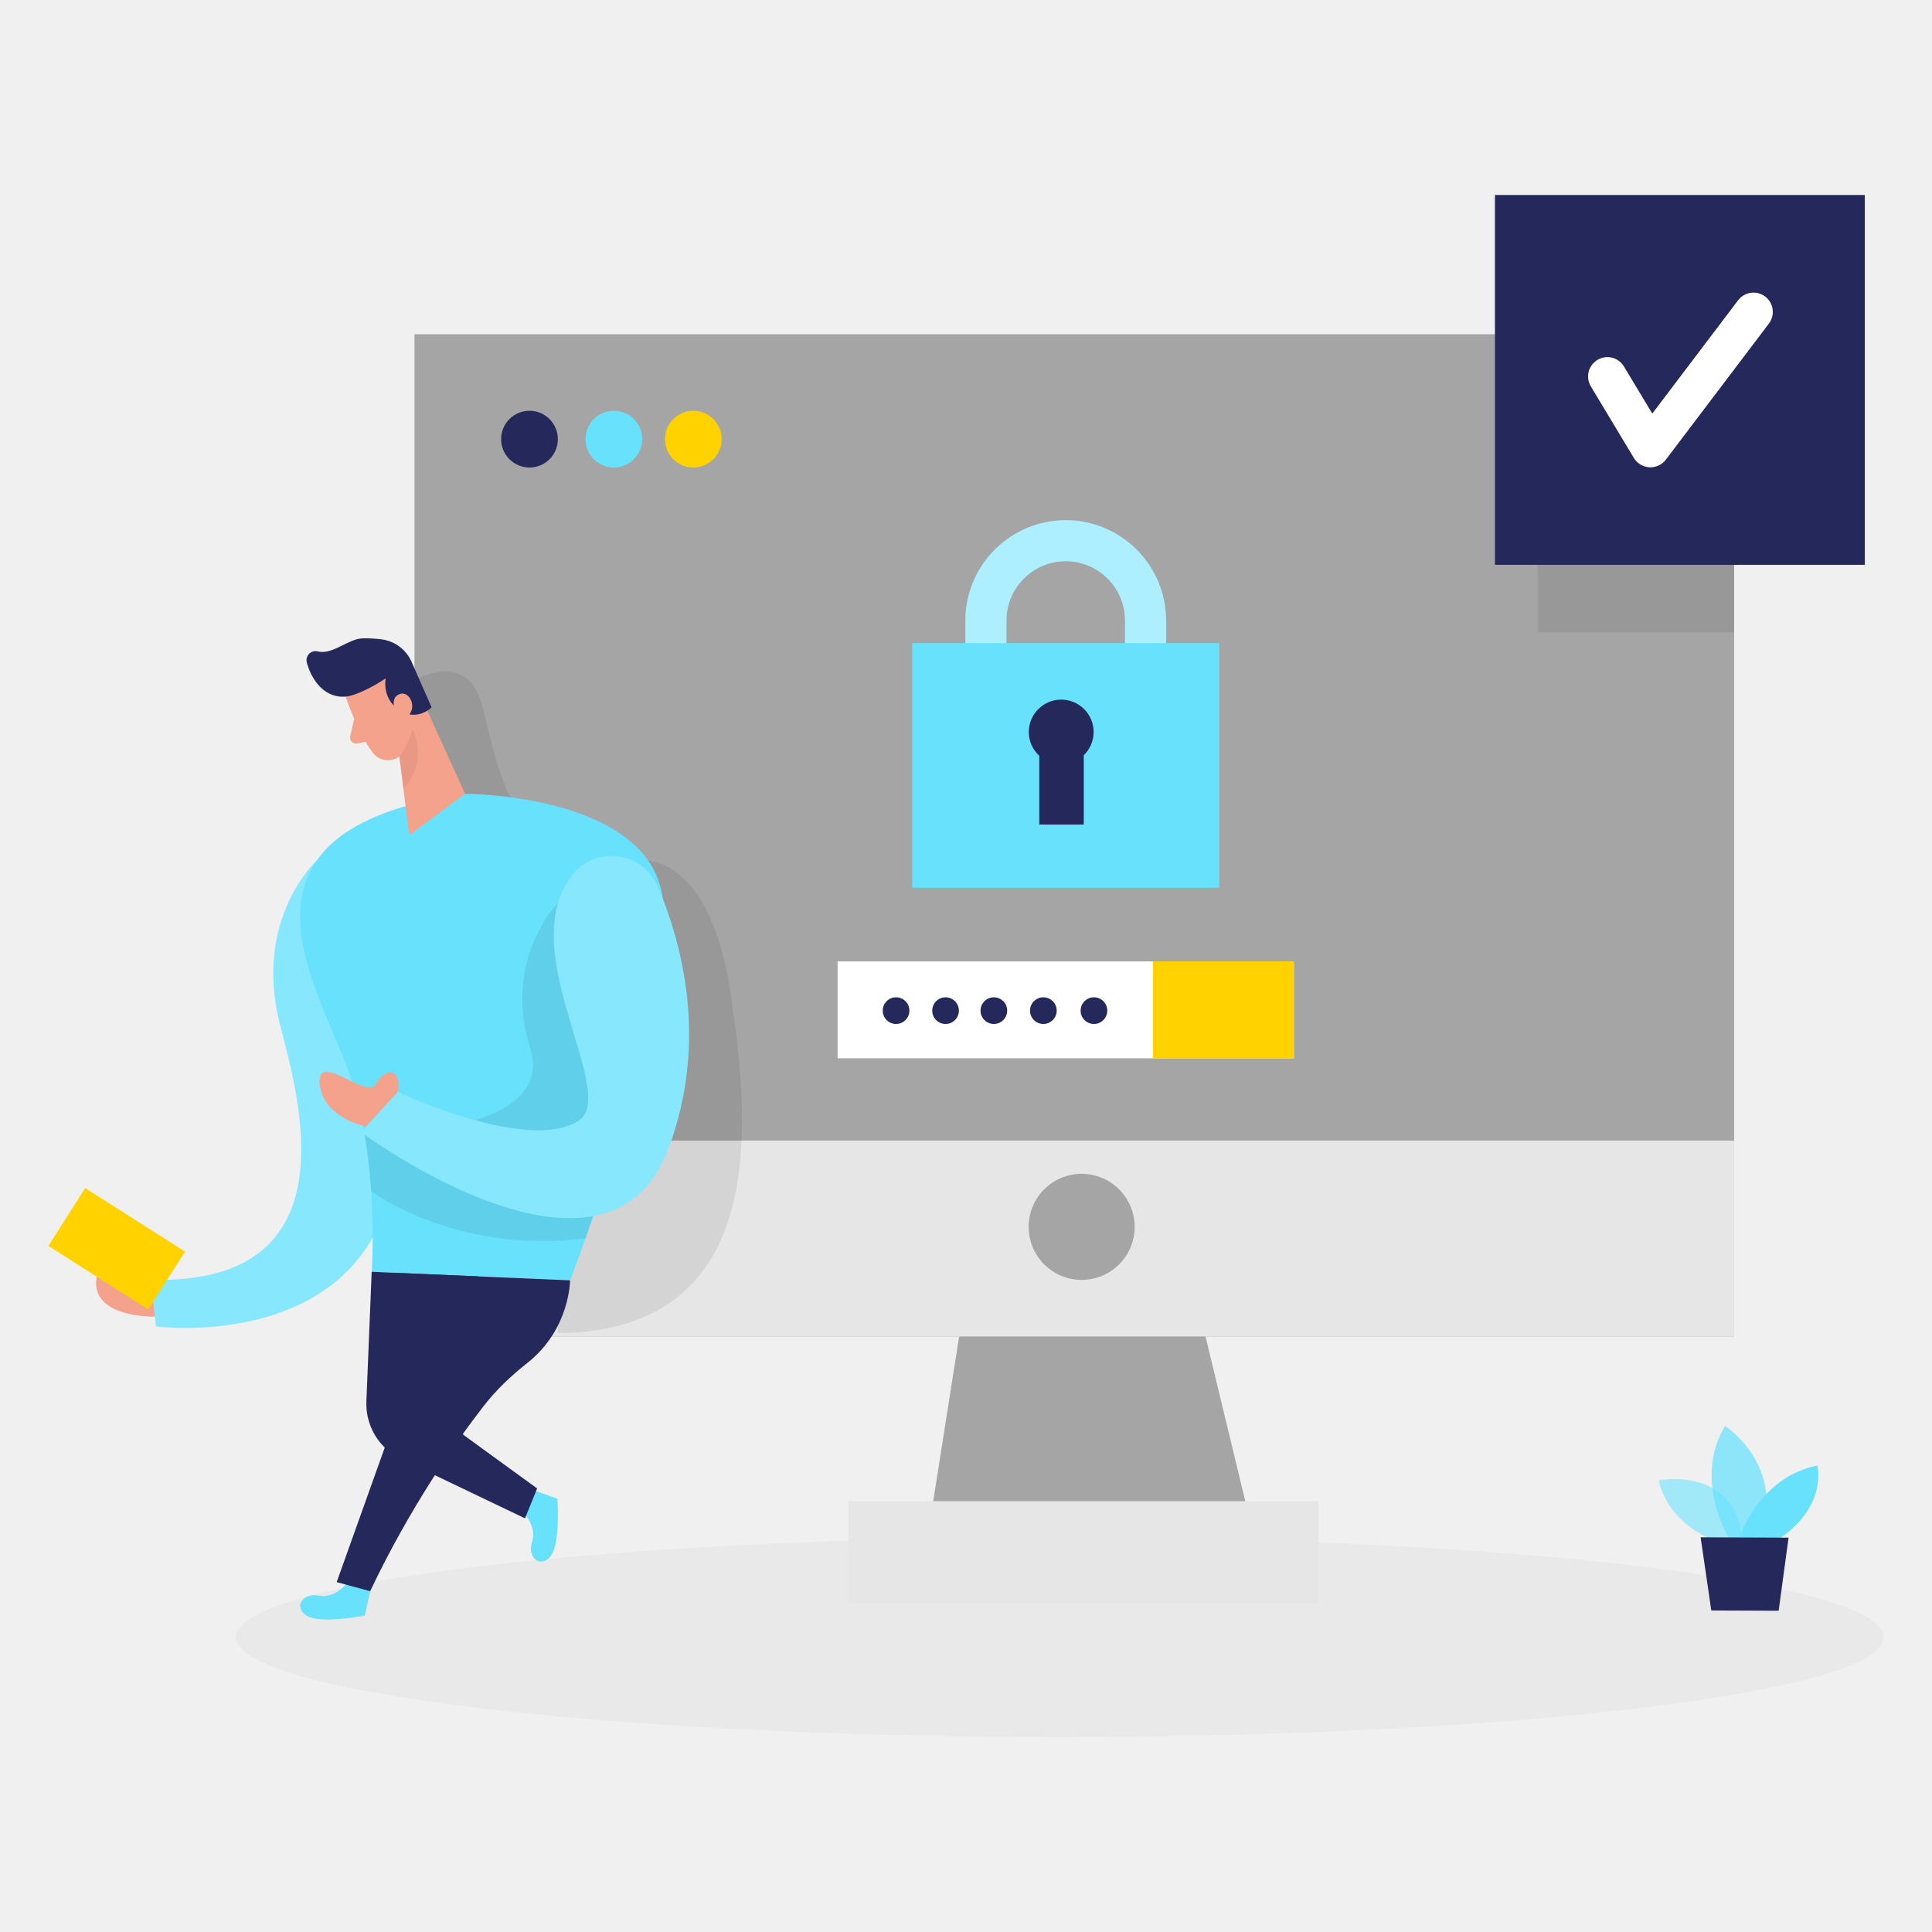
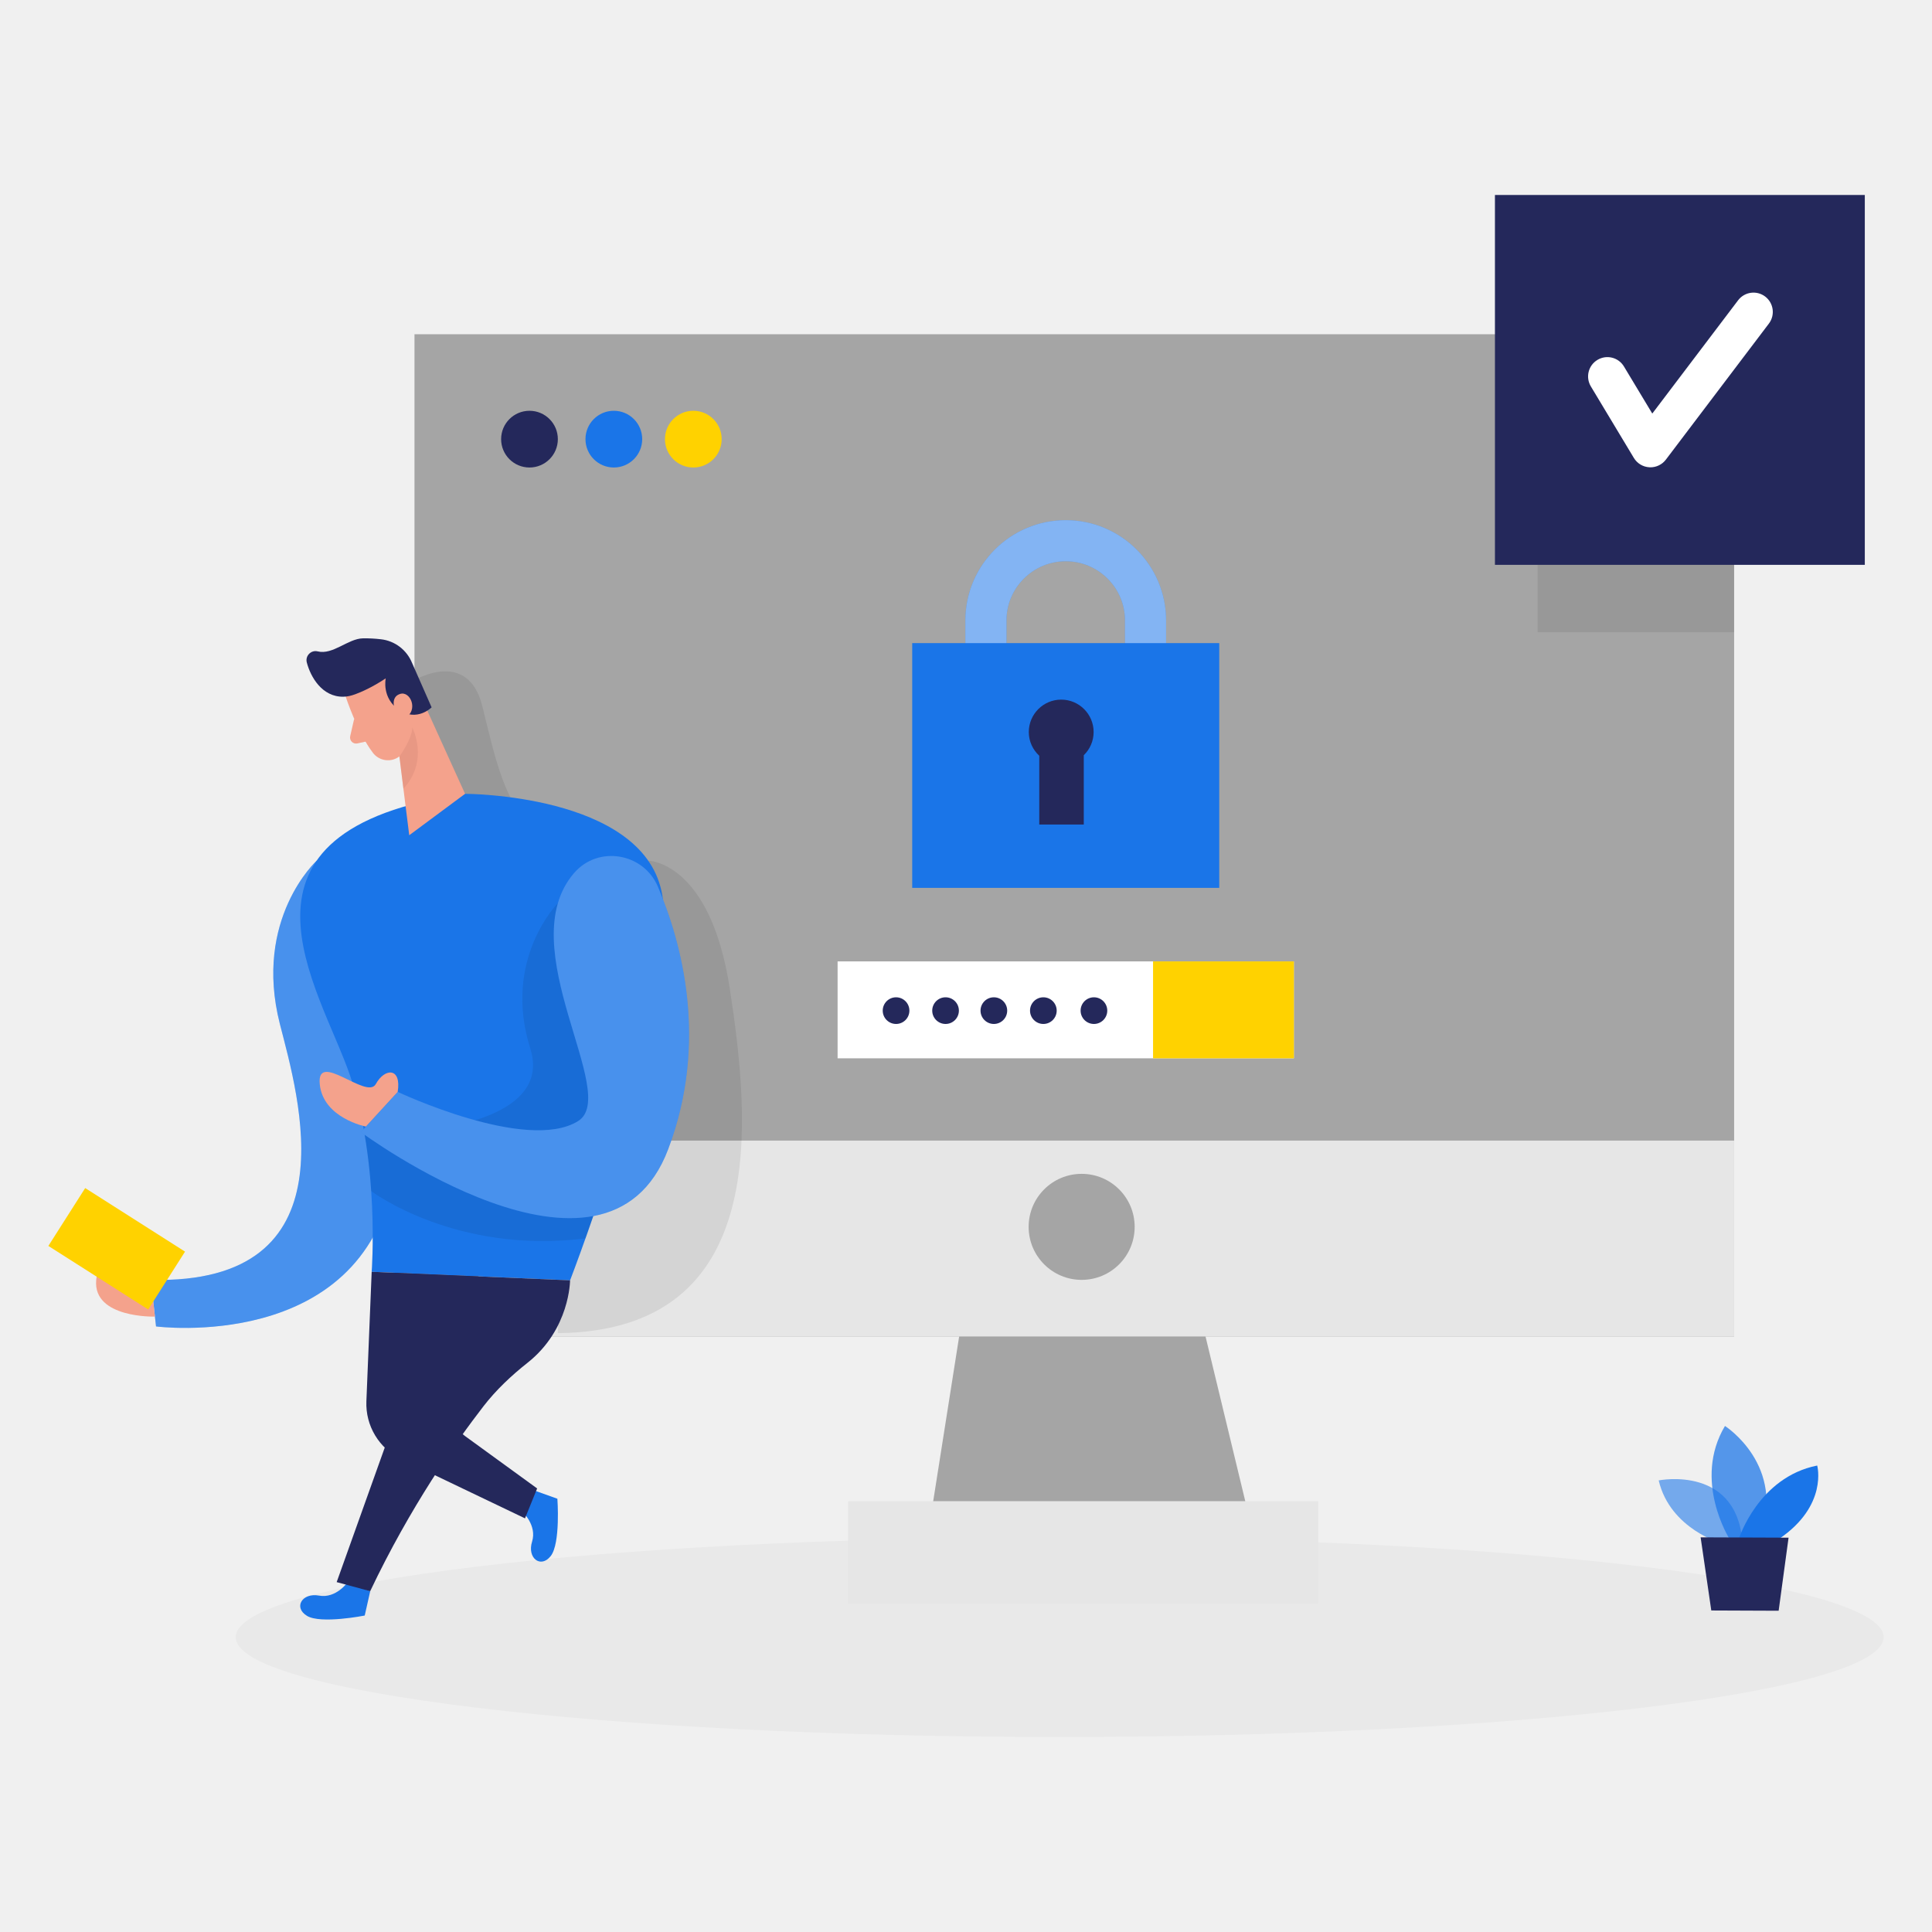
- <svg xmlns="http://www.w3.org/2000/svg" id="_0139_authentication_1" viewBox="0 0 500 500" data-imageid="authentication-1-3" imageName="Authentication 1" class="illustrations_image" style="width: 144px;">
+ <svg xmlns="http://www.w3.org/2000/svg" id="_0139_authentication_1" viewBox="0 0 500 500" data-imageid="authentication-1-3" imageName="Authentication 1" class="illustrations_image" style="width: 169px;">
  <defs>
    <style>.cls-1_authentication-1-3{fill:#fff;}.cls-2_authentication-1-3{fill:#f4a28c;}.cls-3_authentication-1-3{opacity:.46;}.cls-3_authentication-1-3,.cls-4_authentication-1-3,.cls-5_authentication-1-3,.cls-6_authentication-1-3,.cls-7_authentication-1-3,.cls-8_authentication-1-3,.cls-9_authentication-1-3{fill:none;}.cls-10_authentication-1-3{fill:#a5a5a5;}.cls-4_authentication-1-3{opacity:.58;}.cls-11_authentication-1-3{fill:#ce8172;}.cls-12_authentication-1-3{fill:#e6e6e6;}.cls-5_authentication-1-3{opacity:.03;}.cls-6_authentication-1-3{opacity:.73;}.cls-7_authentication-1-3{opacity:.08;}.cls-8_authentication-1-3{opacity:.31;}.cls-9_authentication-1-3{opacity:.2;}.cls-13_authentication-1-3{fill:#24285b;}.cls-14_authentication-1-3{fill:#000001;}.cls-15_authentication-1-3{fill:#ffd200;}.cls-16_authentication-1-3{fill:#68e1fd;}</style>
  </defs>
  <g id="sd_authentication-1-3" class="cls-5_authentication-1-3">
    <ellipse class="cls-14_authentication-1-3" cx="274.24" cy="423.7" rx="213.24" ry="25.84" />
  </g>
  <g id="monitor_authentication-1-3">
    <rect class="cls-10_authentication-1-3" x="107.27" y="86.5" width="341.52" height="259.38" />
    <polygon class="cls-10_authentication-1-3" points="252.22 320.53 239.24 402.94 325.76 402.94 305.87 320.53 252.22 320.53" />
    <rect class="cls-12_authentication-1-3" x="107.27" y="295.19" width="341.52" height="50.69" />
    <circle class="cls-10_authentication-1-3" cx="279.93" cy="317.51" r="13.72" />
    <rect class="cls-12_authentication-1-3" x="219.5" y="388.5" width="121.68" height="26.48" />
    <g class="cls-7_authentication-1-3">
      <path class="cls-14_authentication-1-3" d="m107.32,176s13.71-8.18,17.47,6.62c3.75,14.8,6.56,31.23,19.6,35.09,13.04,3.86-32.69-12.26-32.69-12.26l-4.37-29.45Z" />
    </g>
    <circle class="cls-13_authentication-1-3" cx="137.03" cy="113.65" r="7.34" />
-     <circle class="cls-16_authentication-1-3 targetColor" cx="158.86" cy="113.65" r="7.34" style="fill: rgb(104, 225, 253);" />
+     <circle class="cls-16_authentication-1-3 targetColor" cx="158.86" cy="113.65" r="7.34" style="fill: rgb(26, 117, 232);" />
    <circle class="cls-15_authentication-1-3" cx="179.43" cy="113.65" r="7.34" />
    <g class="cls-7_authentication-1-3">
      <path class="cls-14_authentication-1-3" d="m167.74,222.74s16.11.07,21.16,33.31c5.05,33.24,11.1,88.39-44.52,88.97h0v-39.48l23.36-82.8Z" />
    </g>
-     <path class="cls-16_authentication-1-3 targetColor" d="m301.78,185.44h-10.63v-24.86c0-8.46-6.88-15.33-15.34-15.33s-15.34,6.88-15.34,15.33v24.86h-10.63v-24.86c0-14.32,11.65-25.96,25.97-25.96s25.97,11.65,25.97,25.96v24.86Z" style="fill: rgb(104, 225, 253);" />
+     <path class="cls-16_authentication-1-3 targetColor" d="m301.78,185.44h-10.63v-24.86c0-8.46-6.88-15.33-15.34-15.33s-15.34,6.88-15.34,15.33v24.86h-10.63v-24.86c0-14.32,11.65-25.96,25.97-25.96s25.97,11.65,25.97,25.96v24.86Z" style="fill: rgb(26, 117, 232);" />
    <g class="cls-3_authentication-1-3">
      <path class="cls-1_authentication-1-3" d="m301.78,185.44h-10.63v-24.86c0-8.46-6.88-15.33-15.34-15.33s-15.34,6.88-15.34,15.33v24.86h-10.63v-24.86c0-14.32,11.65-25.96,25.97-25.96s25.97,11.65,25.97,25.96v24.86Z" />
    </g>
-     <rect class="cls-16_authentication-1-3 targetColor" x="236.08" y="166.44" width="79.46" height="63.34" style="fill: rgb(104, 225, 253);" />
+     <rect class="cls-16_authentication-1-3 targetColor" x="236.08" y="166.44" width="79.46" height="63.34" style="fill: rgb(26, 117, 232);" />
    <path class="cls-13_authentication-1-3" d="m283.03,189.45c0-4.63-3.76-8.39-8.39-8.39s-8.39,3.76-8.39,8.39c0,2.44,1.06,4.61,2.71,6.14v17.8h11.52v-17.94c1.57-1.52,2.55-3.65,2.55-6.01Z" />
    <rect class="cls-1_authentication-1-3" x="216.77" y="248.81" width="118.08" height="25.08" />
    <rect class="cls-15_authentication-1-3" x="298.41" y="248.81" width="36.45" height="25.08" />
    <circle class="cls-13_authentication-1-3" cx="231.9" cy="261.55" r="3.45" />
    <circle class="cls-13_authentication-1-3" cx="244.71" cy="261.55" r="3.45" />
    <circle class="cls-13_authentication-1-3" cx="257.21" cy="261.55" r="3.45" />
    <circle class="cls-13_authentication-1-3" cx="270.02" cy="261.55" r="3.45" />
    <circle class="cls-13_authentication-1-3" cx="283.11" cy="261.55" r="3.45" />
    <g class="cls-7_authentication-1-3">
      <rect class="cls-14_authentication-1-3" x="397.92" y="136.11" width="50.87" height="27.5" />
    </g>
  </g>
-   <path class="cls-16_authentication-1-3 targetColor" d="m81.96,222.74s-16.47,15.01-9.53,42.26c4.75,18.64,19.5,67.54-33.39,66.23l1.34,12.05s53.01,6.95,61.5-38.2c9.59-51.02-19.91-82.33-19.91-82.33Z" style="fill: rgb(104, 225, 253);" />
+   <path class="cls-16_authentication-1-3 targetColor" d="m81.96,222.74s-16.47,15.01-9.53,42.26c4.75,18.64,19.5,67.54-33.39,66.23l1.34,12.05s53.01,6.95,61.5-38.2c9.59-51.02-19.91-82.33-19.91-82.33Z" style="fill: rgb(26, 117, 232);" />
  <g class="cls-9_authentication-1-3">
    <path class="cls-1_authentication-1-3" d="m81.96,222.74s-16.47,15.01-9.53,42.26c4.75,18.64,19.5,67.54-33.39,66.23l1.34,12.05s53.01,6.95,61.5-38.2c9.59-51.02-19.91-82.33-19.91-82.33Z" />
  </g>
-   <path class="cls-16_authentication-1-3 targetColor" d="m90,409.45s-3.02,4.3-7.43,3.49c-4.41-.81-6.69,3.09-3.11,5.25s14.93-.09,14.93-.09l1.42-6.29-5.81-2.35Z" style="fill: rgb(104, 225, 253);" />
-   <path class="cls-16_authentication-1-3 targetColor" d="m120.36,205.44s45.48,0,50.85,25.25-23.67,100.66-23.67,100.66l-51.35-2.21s2.14-28.08-5.6-50.8c-7.74-22.72-36.55-63.44,29.76-72.9Z" style="fill: rgb(104, 225, 253);" />
+   <path class="cls-16_authentication-1-3 targetColor" d="m90,409.45s-3.02,4.3-7.43,3.49c-4.41-.81-6.69,3.09-3.11,5.25s14.93-.09,14.93-.09l1.42-6.29-5.81-2.35Z" style="fill: rgb(26, 117, 232);" />
+   <path class="cls-16_authentication-1-3 targetColor" d="m120.36,205.44s45.48,0,50.85,25.25-23.67,100.66-23.67,100.66l-51.35-2.21s2.14-28.08-5.6-50.8c-7.74-22.72-36.55-63.44,29.76-72.9Z" style="fill: rgb(26, 117, 232);" />
  <g class="cls-7_authentication-1-3">
    <path class="cls-14_authentication-1-3" d="m144.38,233.73s-14.43,14.54-7.15,37.57c7.28,23.03-42.85,22.41-42.85,22.41,0,0,1.37,8.12,1.68,14.54,0,0,21.76,16.47,55.46,12.24l2.02-5.77,8.64-21.22-17.8-59.77Z" />
  </g>
  <path class="cls-2_authentication-1-3" d="m89.46,180.28s3.02,9.26,7.05,14.55c1.63,2.15,4.75,2.57,6.87.91,2.64-2.07,5.61-5.63,4.59-10.78l-.65-8.96s-.6-5.6-7.2-7.09c-6.6-1.48-12.78,5.83-10.66,11.37Z" />
  <polygon class="cls-2_authentication-1-3" points="109.26 180.99 120.36 205.44 105.91 216.16 103.03 193.16 109.26 180.99" />
  <path class="cls-13_authentication-1-3" d="m91.84,179.71c1.6-.58,4.47-1.82,7.99-4.15,0,0-1.14,5.09,3.49,8.2,4.63,3.11,8.38-.7,8.38-.7l-5.04-11.45c-1.36-3.38-4.46-5.77-8.09-6.17-1.48-.17-3.09-.27-4.64-.24-3.88.08-7.79,4.35-11.71,3.38-1.72-.43-3.27,1.16-2.82,2.87.97,3.72,3.94,8.96,9.49,8.86,1.02-.02,2.01-.26,2.96-.61Z" />
  <path class="cls-2_authentication-1-3" d="m102.24,183.9s-1.4-3.48,1.3-4.31c2.7-.84,4.76,4.18,1.43,6.14l-2.74-1.83Z" />
  <path class="cls-2_authentication-1-3" d="m91.66,186.02l-1.03,4.51c-.25,1.11.74,2.11,1.85,1.87l3.7-.81-4.53-5.57Z" />
  <g class="cls-8_authentication-1-3">
    <path class="cls-11_authentication-1-3" d="m103.38,195.75s3.31-4.54,3.32-7.46c0,0,4.45,8.48-2.3,15.84l-1.02-8.38Z" />
  </g>
-   <path class="cls-16_authentication-1-3 targetColor" d="m148.56,225.95c6.23-7.24,17.98-5.26,21.71,3.53,6.14,14.45,13.18,40.11,2.66,67.93-16.09,42.6-79.54-4.42-79.54-4.42l9.54-10.41s33.41,15.78,46.66,7.57c11.09-6.86-17.51-45.06-1.03-64.2Z" style="fill: rgb(104, 225, 253);" />
+   <path class="cls-16_authentication-1-3 targetColor" d="m148.56,225.95c6.23-7.24,17.98-5.26,21.71,3.53,6.14,14.45,13.18,40.11,2.66,67.93-16.09,42.6-79.54-4.42-79.54-4.42l9.54-10.41s33.41,15.78,46.66,7.57c11.09-6.86-17.51-45.06-1.03-64.2Z" style="fill: rgb(26, 117, 232);" />
  <g class="cls-9_authentication-1-3">
    <path class="cls-1_authentication-1-3" d="m148.56,225.95c6.23-7.24,17.98-5.26,21.71,3.53,6.14,14.45,13.18,40.11,2.66,67.93-16.09,42.6-79.54-4.42-79.54-4.42l9.54-10.41s33.41,15.78,46.66,7.57c11.09-6.86-17.51-45.06-1.03-64.2Z" />
  </g>
  <path class="cls-2_authentication-1-3" d="m94.7,291.56s-11.11-2.18-11.95-11.01c-.84-8.84,12.2,4.21,14.51,0,2.31-4.21,6.7-4.35,5.66,2.03l-8.23,8.98Z" />
-   <path class="cls-16_authentication-1-3 targetColor" d="m135.14,391.18s3.9,3.52,2.56,7.79c-1.34,4.28,2.26,7.01,4.83,3.73,2.57-3.29,1.72-14.83,1.72-14.83l-6.07-2.17-3.03,5.48Z" style="fill: rgb(104, 225, 253);" />
+   <path class="cls-16_authentication-1-3 targetColor" d="m135.14,391.18s3.9,3.52,2.56,7.79c-1.34,4.28,2.26,7.01,4.83,3.73,2.57-3.29,1.72-14.83,1.72-14.83l-6.07-2.17-3.03,5.48Z" style="fill: rgb(26, 117, 232);" />
  <path class="cls-13_authentication-1-3" d="m95.81,411.8l-8.68-2.35,24.56-68.73-9.82-11.33,45.66,1.96s0,12.64-11.01,21.34c-4.22,3.34-8.14,7.03-11.43,11.29-7.2,9.31-18.94,26.03-29.29,47.82Z" />
  <path class="cls-13_authentication-1-3" d="m96.19,329.14l-1.37,33.5c-.26,6.34,3.28,12.23,9.01,14.97l32.04,15.34,3.14-7.74-18.63-13.54c-4.94-3.59-6.99-9.96-5.06-15.76l8.52-25.58-27.65-1.19Z" />
  <path class="cls-2_authentication-1-3" d="m40.1,340.74s-16.01.46-15.21-9.39c.8-9.85,14.16-.12,14.16-.12l1.05,9.51Z" />
  <rect class="cls-15_authentication-1-3" x="21.33" y="307.87" width="17.75" height="30.63" transform="translate(-258.65 175.11) rotate(-57.52)" />
  <g id="plant_authentication-1-3">
    <g class="cls-4_authentication-1-3">
-       <path class="cls-16_authentication-1-3 targetColor" d="m445.89,399.56s-13.65-3.73-16.62-16.43c0,0,21.15-4.27,21.75,17.55l-5.13-1.12Z" style="fill: rgb(104, 225, 253);" />
+       <path class="cls-16_authentication-1-3 targetColor" d="m445.89,399.56s-13.65-3.73-16.62-16.43c0,0,21.15-4.27,21.75,17.55l-5.13-1.12Z" style="fill: rgb(26, 117, 232);" />
    </g>
    <g class="cls-6_authentication-1-3">
-       <path class="cls-16_authentication-1-3 targetColor" d="m447.56,398.21s-9.54-15.08-1.14-29.17c0,0,16.08,10.21,8.94,29.2l-7.79-.03Z" style="fill: rgb(104, 225, 253);" />
+       <path class="cls-16_authentication-1-3 targetColor" d="m447.56,398.21s-9.54-15.08-1.14-29.17c0,0,16.08,10.21,8.94,29.2l-7.79-.03Z" style="fill: rgb(26, 117, 232);" />
    </g>
-     <path class="cls-16_authentication-1-3 targetColor" d="m450.02,398.22s5.04-15.92,20.27-18.94c0,0,2.86,10.34-9.86,18.98l-10.41-.04Z" style="fill: rgb(104, 225, 253);" />
+     <path class="cls-16_authentication-1-3 targetColor" d="m450.02,398.22s5.04-15.92,20.27-18.94c0,0,2.86,10.34-9.86,18.98l-10.41-.04Z" style="fill: rgb(26, 117, 232);" />
    <polygon class="cls-13_authentication-1-3" points="440.12 397.86 442.88 416.79 460.31 416.86 462.88 397.95 440.12 397.86" />
  </g>
  <g id="check_authentication-1-3">
    <rect class="cls-13_authentication-1-3" x="386.89" y="50.46" width="95.72" height="95.72" />
    <path class="cls-1_authentication-1-3" d="m427.13,120.93c-.09,0-.18,0-.27,0-1.66-.09-3.16-.99-4.02-2.42l-11.13-18.51c-1.42-2.37-.66-5.44,1.71-6.86,2.37-1.43,5.44-.66,6.86,1.71l7.33,12.18,22.21-29.32c1.67-2.2,4.8-2.63,7-.97,2.2,1.67,2.63,4.8.97,7l-26.67,35.22c-.95,1.25-2.43,1.98-3.99,1.98Z" />
  </g>
</svg>
